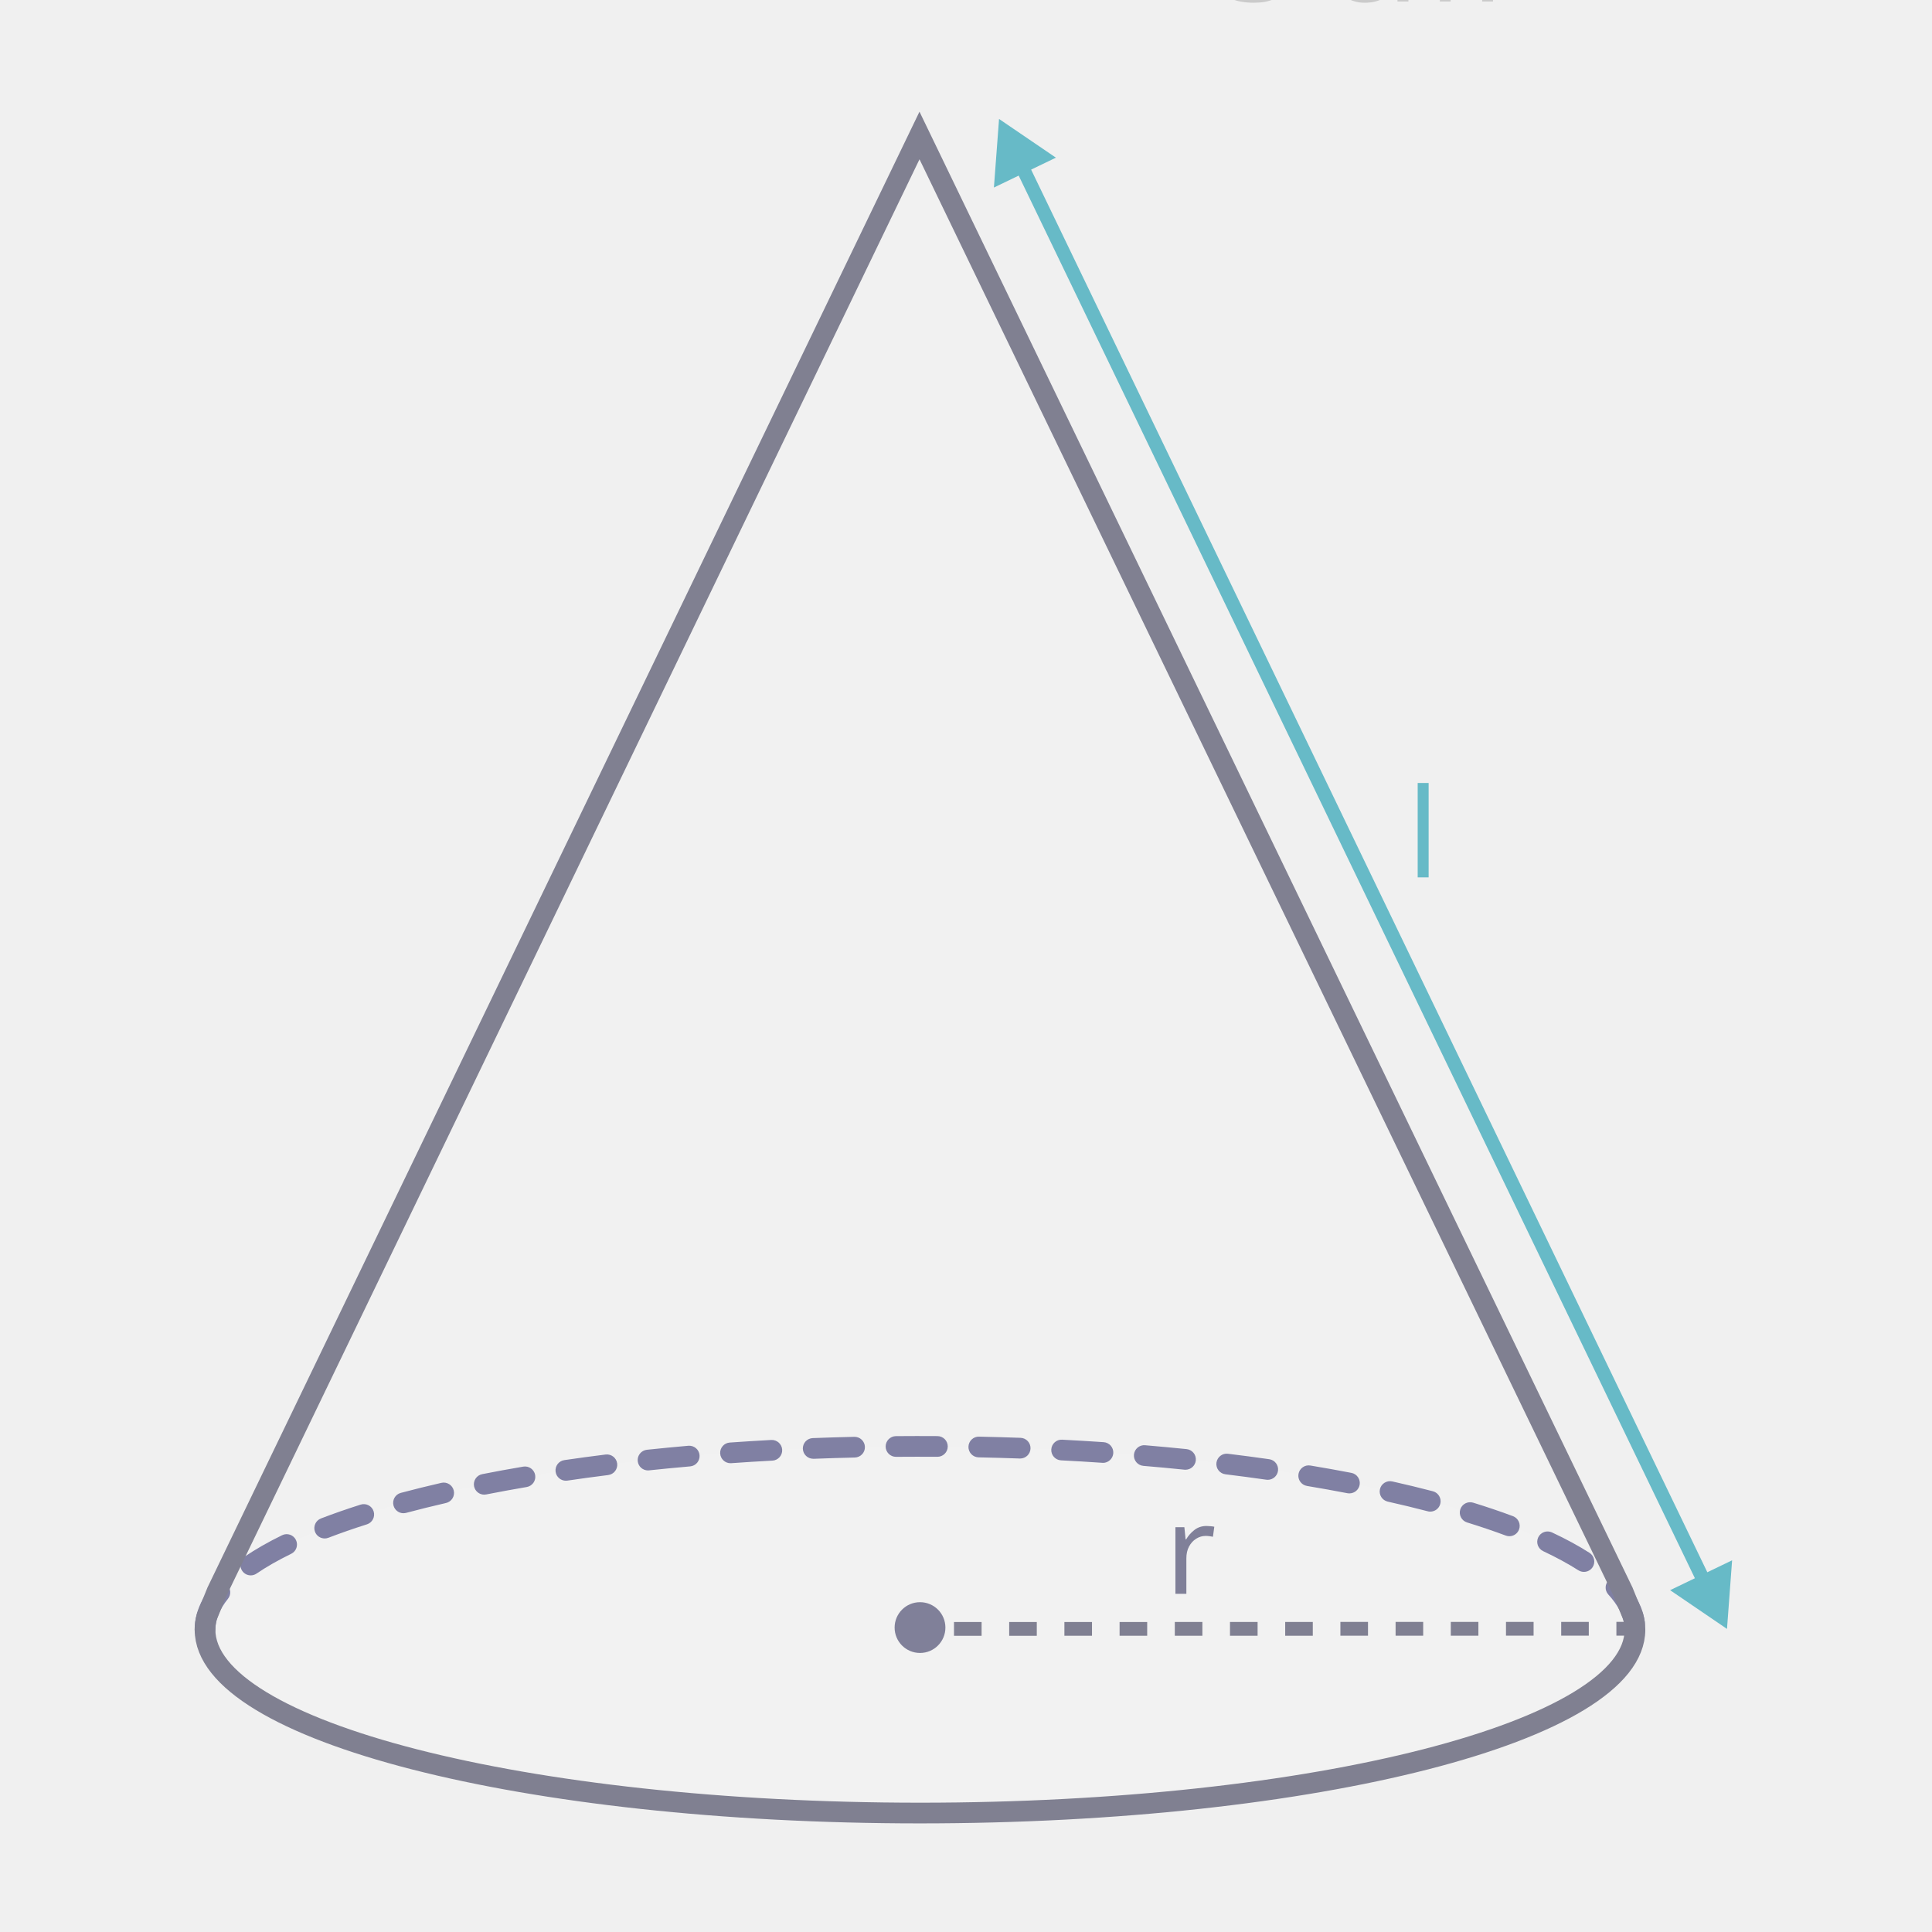
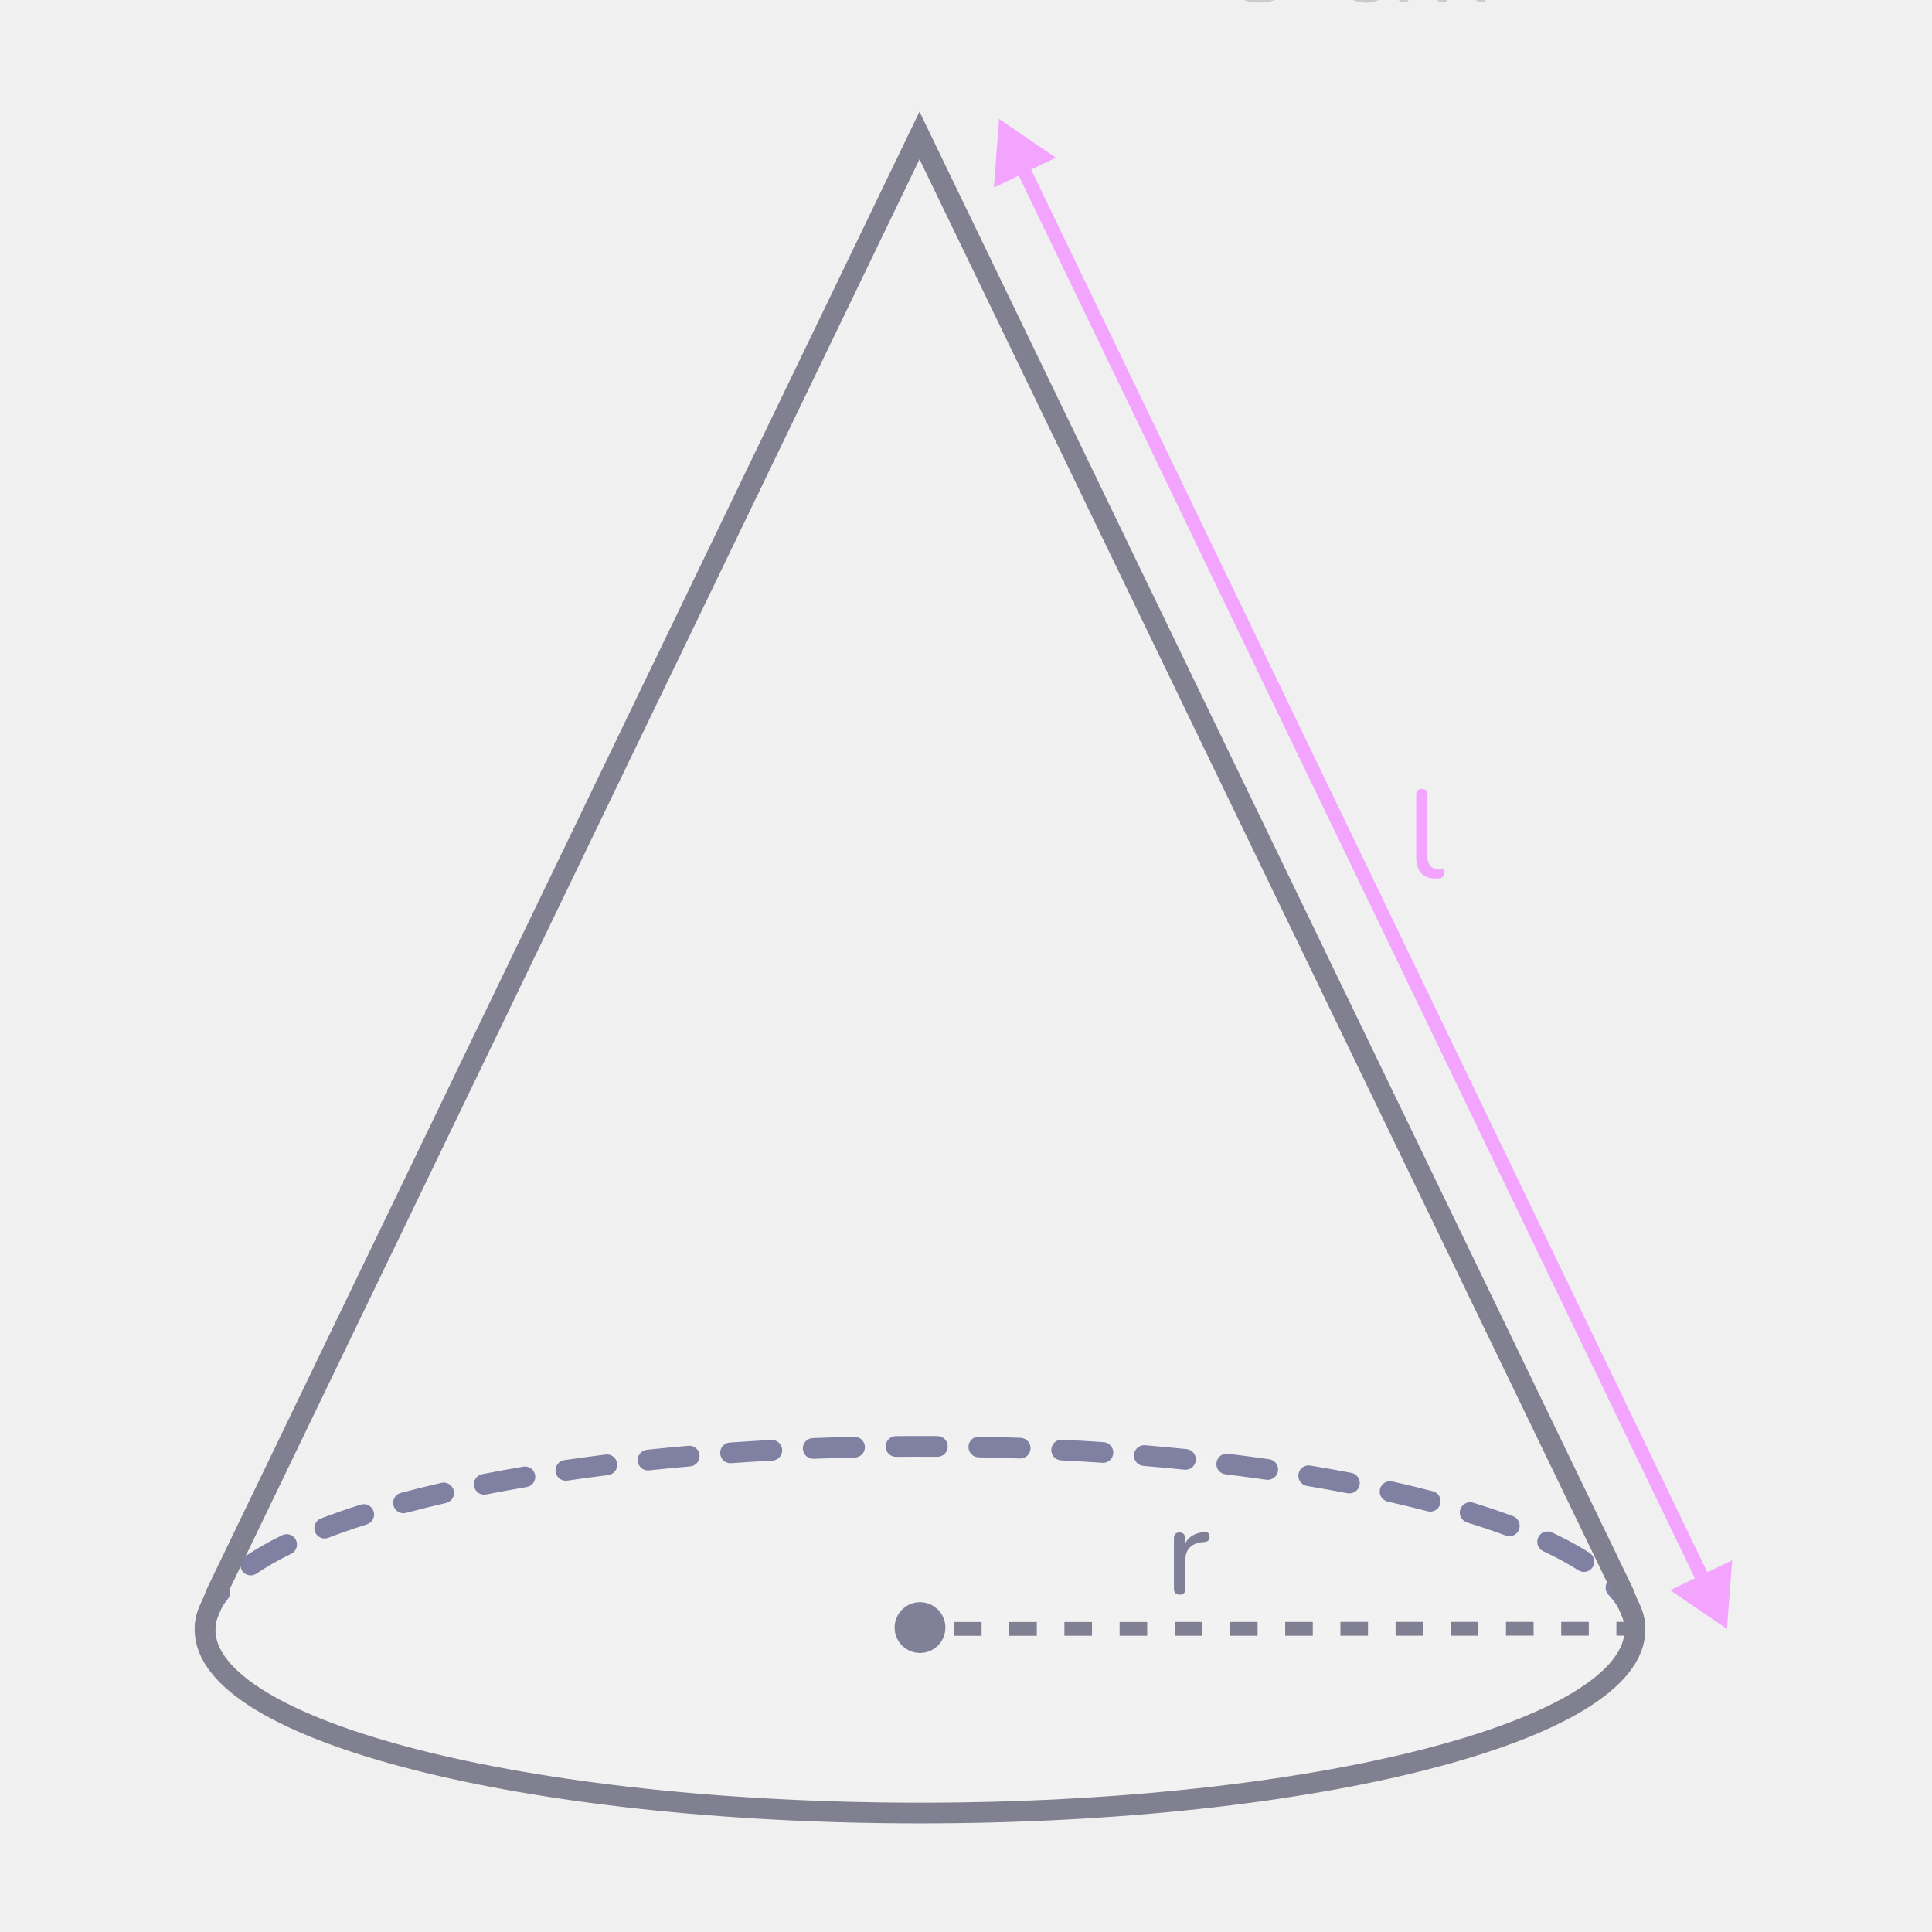
<svg xmlns="http://www.w3.org/2000/svg" id="ref" width="560" height="560" viewBox="0 0 560 560">
  <defs>
    <style>
-       .cls-1, .cls-2 {
+       .cls-1 {
        fill: #808099;
      }

-       .cls-3 {
+       .cls-2 {
        fill: #8080a3;
      }

-       .cls-4 {
-         letter-spacing: -.03em;
-       }
- 
-       .cls-4, .cls-5 {
-         fill: #67bac7;
-       }
- 
-       .cls-4, .cls-2, .cls-6 {
-         font-family: Nunito, sans-serif;
-         font-size: 36px;
-       }
- 
-       .cls-7 {
+       .cls-3 {
        opacity: .2;
      }

-       .cls-8 {
+       .cls-4 {
        fill: #fff;
        opacity: .1;
      }

-       .cls-2 {
-         letter-spacing: -.02em;
+       .cls-5 {
+         fill: #333;
      }

-       .cls-9 {
-         fill: #cffffe;
-       }
- 
-       .cls-10 {
-         stroke: #67bac7;
-         stroke-width: 4px;
-       }
- 
-       .cls-10, .cls-11 {
-         stroke-miterlimit: 10;
-       }
- 
-       .cls-10, .cls-11, .cls-12 {
-         fill: none;
-       }
- 
-       .cls-13 {
+       .cls-6 {
        opacity: .4;
      }

-       .cls-14 {
+       .cls-7 {
        fill: #808092;
      }

-       .cls-11 {
+       .cls-8 {
        stroke: #808091;
        stroke-linecap: round;
        stroke-width: 6px;
      }

-       .cls-6 {
-         fill: #333;
+       .cls-8, .cls-9, .cls-10 {
+         fill: none;
      }

-       .cls-15 {
+       .cls-8, .cls-10 {
+         stroke-miterlimit: 10;
+       }
+ 
+       .cls-11 {
        clip-path: url(#clippath);
+       }
+ 
+       .cls-10 {
+         stroke: #f2a4ff;
+         stroke-width: 4px;
+       }
+ 
+       .cls-12 {
+         fill: #f2a4ff;
      }
    </style>
    <clipPath id="clippath">
-       <path class="cls-12" d="M1131.9,464.95c-14.1-25.83-100.62-45.71-205.23-45.71s-191.38,19.93-205.29,45.82l1.5-3.69L926.52,39.27l203.93,422.1,1.45,3.58Z" />
+       <path class="cls-9" d="M1131.9,464.95c-14.1-25.83-100.62-45.71-205.23-45.71s-191.38,19.93-205.29,45.82l1.5-3.69L926.52,39.27l203.93,422.1,1.45,3.58Z" />
    </clipPath>
  </defs>
  <g id="_13" data-name="13">
    <g>
+       <path class="cls-4" d="M473.9,472.38c0,29.35-92.78,53.14-207.24,53.14s-207.23-23.79-207.23-53.14c0-1.28,.18-2.55,.53-3.81l2.92-7.2L266.52,39.27l203.93,422.1,2.92,7.2c.35,1.26,.53,2.53,.53,3.81Z" />
+       <ellipse class="cls-4" cx="266.66" cy="472.38" rx="207.24" ry="53.14" />
+       <path class="cls-2" d="M59.42,475.38c-1.66,0-3-1.34-3-3,0-4.35,1.68-8.63,4.98-12.72,1.04-1.29,2.93-1.49,4.22-.45,1.29,1.04,1.49,2.93,.45,4.22-2.42,3-3.65,6.01-3.65,8.95,0,1.66-1.34,3-3,3Zm414.36-1.81c-1.48,0-2.77-1.1-2.97-2.61-.38-2.89-1.93-5.84-4.62-8.77-1.12-1.22-1.04-3.12,.18-4.24,1.22-1.12,3.12-1.04,4.24,.18,3.54,3.86,5.61,7.92,6.15,12.05,.21,1.64-.94,3.15-2.59,3.36-.13,.02-.26,.03-.39,.03Zm-401.1-16.94c-.96,0-1.9-.46-2.48-1.31-.93-1.37-.58-3.24,.79-4.17,3.09-2.1,6.72-4.17,10.78-6.16,1.49-.73,3.29-.11,4.01,1.38,.73,1.49,.11,3.29-1.38,4.01-3.81,1.86-7.19,3.79-10.04,5.73-.52,.35-1.1,.52-1.68,.52Zm386.43-1.01c-.55,0-1.11-.15-1.62-.47-2.94-1.88-6.37-3.74-10.19-5.54-1.5-.7-2.15-2.49-1.44-3.99,.71-1.5,2.49-2.14,3.99-1.44,4.06,1.9,7.72,3.89,10.88,5.92,1.39,.89,1.8,2.75,.91,4.14-.57,.89-1.54,1.38-2.53,1.38Zm-365-9.69c-1.21,0-2.34-.73-2.8-1.92-.59-1.55,.18-3.28,1.72-3.88,3.57-1.37,7.44-2.72,11.5-4.01,1.58-.5,3.27,.37,3.77,1.95,.5,1.58-.37,3.27-1.95,3.77-3.95,1.25-7.7,2.56-11.16,3.89-.35,.14-.72,.2-1.08,.2Zm343.39-.65c-.35,0-.7-.06-1.05-.19-3.49-1.3-7.26-2.58-11.21-3.8-1.58-.49-2.47-2.17-1.98-3.75,.49-1.58,2.17-2.47,3.75-1.98,4.05,1.25,7.93,2.56,11.53,3.91,1.55,.58,2.34,2.31,1.76,3.86-.45,1.21-1.59,1.95-2.81,1.95Zm-320.54-6.66c-1.33,0-2.54-.88-2.9-2.23-.43-1.6,.52-3.25,2.12-3.67,3.75-1,7.71-1.98,11.76-2.91,1.61-.37,3.22,.64,3.59,2.25,.37,1.62-.64,3.22-2.25,3.59-3.98,.91-7.87,1.88-11.55,2.86-.26,.07-.52,.1-.78,.1Zm297.62-.47c-.25,0-.51-.03-.76-.1-3.69-.96-7.58-1.91-11.57-2.8-1.62-.36-2.63-1.97-2.27-3.58,.36-1.62,1.97-2.63,3.58-2.27,4.06,.91,8.02,1.87,11.77,2.85,1.6,.42,2.56,2.06,2.14,3.66-.35,1.35-1.57,2.24-2.9,2.24Zm-274.23-4.92c-1.4,0-2.66-.99-2.94-2.42-.32-1.62,.74-3.2,2.36-3.52,3.84-.76,7.84-1.49,11.89-2.18,1.63-.28,3.18,.82,3.46,2.45s-.82,3.18-2.45,3.46c-4,.68-7.95,1.41-11.73,2.15-.2,.04-.39,.06-.58,.06Zm250.8-.35c-.19,0-.38-.02-.57-.06-3.79-.73-7.74-1.44-11.74-2.11-1.63-.27-2.74-1.82-2.47-3.45,.27-1.63,1.82-2.75,3.45-2.47,4.05,.67,8.05,1.39,11.89,2.13,1.63,.31,2.69,1.89,2.38,3.51-.28,1.43-1.53,2.43-2.94,2.43Zm-227.14-3.69c-1.46,0-2.75-1.07-2.96-2.57-.24-1.64,.89-3.16,2.53-3.4,3.9-.57,7.92-1.12,11.96-1.62,1.65-.2,3.14,.96,3.35,2.6,.21,1.64-.96,3.14-2.6,3.35-4,.5-7.98,1.04-11.83,1.61-.15,.02-.29,.03-.44,.03Zm203.46-.26c-.14,0-.28,0-.43-.03-3.86-.55-7.85-1.08-11.84-1.57-1.64-.2-2.82-1.7-2.61-3.34s1.7-2.82,3.34-2.61c4.04,.49,8.06,1.02,11.96,1.58,1.64,.23,2.78,1.75,2.54,3.39-.21,1.5-1.5,2.58-2.97,2.58Zm-179.64-2.72c-1.52,0-2.82-1.14-2.98-2.69-.17-1.65,1.02-3.12,2.67-3.3,3.92-.41,7.96-.8,12-1.16,1.65-.14,3.11,1.08,3.25,2.73,.14,1.65-1.08,3.11-2.73,3.25-4.01,.35-8.01,.74-11.9,1.15-.11,.01-.21,.02-.32,.02Zm155.8-.19c-.1,0-.21,0-.31-.02-3.9-.4-7.91-.78-11.9-1.11-1.65-.14-2.88-1.59-2.74-3.24,.14-1.65,1.58-2.89,3.24-2.74,4.03,.34,8.07,.72,12.01,1.12,1.65,.17,2.85,1.64,2.68,3.29-.16,1.54-1.46,2.69-2.98,2.69Zm-131.89-1.9c-1.56,0-2.88-1.21-2.99-2.79-.12-1.65,1.13-3.09,2.78-3.2,3.96-.28,8.01-.53,12.03-.75,1.64-.08,3.07,1.18,3.16,2.83,.09,1.65-1.18,3.07-2.83,3.16-3.99,.21-8,.46-11.93,.74-.07,0-.14,0-.21,0Zm107.96-.12c-.07,0-.14,0-.21,0-3.93-.27-7.94-.51-11.93-.71-1.65-.08-2.93-1.5-2.84-3.15,.09-1.66,1.51-2.94,3.15-2.84,4.02,.21,8.07,.45,12.03,.72,1.65,.11,2.9,1.54,2.79,3.2-.11,1.58-1.43,2.8-2.99,2.8Zm-83.99-1.17c-1.6,0-2.93-1.27-3-2.88-.06-1.66,1.23-3.05,2.88-3.11,3.96-.15,8.01-.28,12.04-.37,1.63-.04,3.03,1.27,3.07,2.93,.04,1.66-1.27,3.03-2.93,3.07-4,.09-8.02,.22-11.95,.37-.04,0-.08,0-.12,0Zm60.01-.07s-.07,0-.11,0c-3.97-.14-8-.26-11.96-.34-1.66-.03-2.97-1.41-2.94-3.06s1.41-2.99,3.06-2.94c3.99,.08,8.04,.2,12.04,.34,1.66,.06,2.95,1.45,2.89,3.11-.06,1.62-1.39,2.89-3,2.89Zm-36.01-.49c-1.64,0-2.99-1.33-3-2.97-.01-1.66,1.32-3.01,2.97-3.03,4-.03,8.04-.04,12.05-.01,1.66,.01,2.99,1.36,2.98,3.02-.01,1.65-1.35,2.98-3,2.98h-.02c-3.97-.02-7.99-.02-11.96,.01h-.03Z" />
+       <path class="cls-12" d="M415.99,254.64c-1.8,0-3.17-.53-4.1-1.6s-1.4-2.61-1.4-4.63v-18.07c0-.55,.14-.97,.43-1.24s.68-.41,1.19-.41,.94,.14,1.22,.41c.29,.28,.43,.69,.43,1.24v17.82c0,1.25,.26,2.18,.77,2.79,.52,.61,1.25,.92,2.21,.92,.22,0,.41,0,.58-.02s.34-.03,.5-.05c.26-.02,.46,.05,.58,.22,.12,.17,.18,.5,.18,1.01,0,.46-.1,.81-.31,1.06s-.53,.41-.99,.49c-.22,.02-.43,.04-.65,.05-.22,.01-.43,.02-.65,.02Z" />
+       <path class="cls-1" d="M341.96,462.22c-.55,0-.97-.14-1.26-.43s-.43-.71-.43-1.26v-14.69c0-.55,.14-.97,.43-1.24,.29-.28,.68-.41,1.19-.41s.89,.14,1.17,.41c.28,.28,.41,.69,.41,1.24v2.77h-.36c.38-1.44,1.1-2.53,2.16-3.28,1.06-.74,2.39-1.16,4-1.26,.38-.02,.7,.07,.94,.27,.24,.2,.37,.55,.4,1.03,.02,.46-.08,.82-.32,1.1-.24,.28-.61,.44-1.12,.49l-.65,.04c-1.58,.17-2.8,.68-3.65,1.55-.85,.86-1.28,2.05-1.28,3.56v8.42c0,.55-.14,.97-.41,1.26-.28,.29-.68,.43-1.21,.43Z" />
+       <path class="cls-7" d="M276.52,474.15v-4s8,0,8,0v4s-8,0-8,0Zm16,0v-4s8,0,8,0v4s-8,0-8,0Zm16-.01v-4s8,0,8,0v4s-8,0-8,0Zm16,0v-4s8,0,8,0v4s-8,0-8,0Zm16-.01v-4s8,0,8,0v4s-8,0-8,0Zm16,0v-4s8,0,8,0v4s-8,0-8,0Zm16,0v-4s8,0,8,0v4s-8,0-8,0Zm16-.01v-4s8,0,8,0v4s-8,0-8,0Zm16,0v-4s8,0,8,0v4s-8,0-8,0Zm16,0v-4s8,0,8,0v4s-8,0-8,0Zm16-.01v-4s8,0,8,0v4s-8,0-8,0Zm16,0v-4s8,0,8,0v4s-8,0-8,0Zm16-.01v-4s5.38,0,5.38,0v4s-5.38,0-5.38,0Z" />
      <path class="cls-8" d="M473.9,472.38c0,29.35-92.78,53.14-207.24,53.14s-207.23-23.79-207.23-53.14c0-1.28,.18-2.55,.53-3.81l2.92-7.2L266.52,39.27l203.93,422.1,2.92,7.2c.35,1.26,.53,2.53,.53,3.81Z" />
-       <ellipse class="cls-8" cx="266.66" cy="472.38" rx="207.24" ry="53.14" />
-       <path class="cls-3" d="M59.42,475.38c-1.66,0-3-1.34-3-3,0-4.35,1.68-8.63,4.98-12.72,1.04-1.29,2.93-1.49,4.22-.45,1.29,1.04,1.49,2.93,.45,4.22-2.42,3-3.65,6.01-3.65,8.95,0,1.66-1.34,3-3,3Zm414.36-1.81c-1.48,0-2.77-1.1-2.97-2.61-.38-2.89-1.93-5.84-4.62-8.77-1.12-1.22-1.04-3.12,.18-4.24,1.22-1.12,3.12-1.04,4.24,.18,3.54,3.86,5.61,7.92,6.15,12.05,.21,1.64-.94,3.15-2.59,3.36-.13,.02-.26,.03-.39,.03Zm-401.1-16.94c-.96,0-1.9-.46-2.48-1.31-.93-1.37-.58-3.24,.79-4.17,3.09-2.1,6.72-4.17,10.78-6.16,1.49-.73,3.29-.11,4.01,1.38,.73,1.49,.11,3.29-1.38,4.01-3.81,1.86-7.19,3.79-10.04,5.73-.52,.35-1.1,.52-1.68,.52Zm386.43-1.01c-.55,0-1.11-.15-1.62-.47-2.94-1.88-6.37-3.74-10.19-5.54-1.5-.7-2.15-2.49-1.44-3.99,.71-1.5,2.49-2.14,3.99-1.44,4.06,1.9,7.72,3.89,10.88,5.92,1.39,.89,1.8,2.75,.91,4.14-.57,.89-1.54,1.38-2.53,1.38Zm-365-9.69c-1.21,0-2.34-.73-2.8-1.92-.59-1.55,.18-3.28,1.72-3.88,3.57-1.37,7.44-2.72,11.5-4.01,1.58-.5,3.27,.37,3.77,1.95,.5,1.58-.37,3.27-1.95,3.77-3.95,1.25-7.7,2.56-11.16,3.89-.35,.14-.72,.2-1.08,.2Zm343.39-.65c-.35,0-.7-.06-1.05-.19-3.49-1.3-7.26-2.58-11.21-3.8-1.58-.49-2.47-2.17-1.98-3.75,.49-1.58,2.17-2.47,3.75-1.98,4.05,1.25,7.93,2.56,11.53,3.91,1.55,.58,2.34,2.31,1.76,3.86-.45,1.21-1.59,1.95-2.81,1.95Zm-320.54-6.66c-1.33,0-2.54-.88-2.9-2.23-.43-1.6,.52-3.25,2.12-3.67,3.75-1,7.71-1.98,11.76-2.91,1.61-.37,3.22,.64,3.59,2.25,.37,1.62-.64,3.22-2.25,3.59-3.98,.91-7.87,1.88-11.55,2.86-.26,.07-.52,.1-.78,.1Zm297.62-.47c-.25,0-.51-.03-.76-.1-3.69-.96-7.58-1.91-11.57-2.8-1.62-.36-2.63-1.97-2.27-3.58,.36-1.62,1.97-2.63,3.58-2.27,4.06,.91,8.02,1.87,11.77,2.85,1.6,.42,2.56,2.06,2.14,3.66-.35,1.35-1.57,2.24-2.9,2.24Zm-274.23-4.92c-1.4,0-2.66-.99-2.94-2.42-.32-1.62,.74-3.2,2.36-3.52,3.84-.76,7.84-1.49,11.89-2.18,1.63-.28,3.18,.82,3.46,2.45s-.82,3.18-2.45,3.46c-4,.68-7.95,1.41-11.73,2.15-.2,.04-.39,.06-.58,.06Zm250.8-.35c-.19,0-.38-.02-.57-.06-3.79-.73-7.74-1.44-11.74-2.11-1.63-.27-2.74-1.82-2.47-3.45,.27-1.63,1.82-2.75,3.45-2.47,4.05,.67,8.05,1.39,11.89,2.13,1.63,.31,2.69,1.89,2.38,3.51-.28,1.43-1.53,2.43-2.94,2.43Zm-227.14-3.69c-1.46,0-2.75-1.07-2.96-2.57-.24-1.64,.89-3.16,2.53-3.4,3.9-.57,7.92-1.12,11.96-1.62,1.65-.2,3.14,.96,3.35,2.6,.21,1.64-.96,3.14-2.6,3.35-4,.5-7.98,1.04-11.83,1.61-.15,.02-.29,.03-.44,.03Zm203.46-.26c-.14,0-.28,0-.43-.03-3.86-.55-7.85-1.08-11.84-1.57-1.64-.2-2.82-1.7-2.61-3.34s1.7-2.82,3.34-2.61c4.04,.49,8.06,1.02,11.96,1.58,1.64,.23,2.78,1.75,2.54,3.39-.21,1.5-1.5,2.58-2.97,2.58Zm-179.64-2.72c-1.52,0-2.82-1.14-2.98-2.69-.17-1.65,1.02-3.12,2.67-3.3,3.92-.41,7.96-.8,12-1.16,1.65-.14,3.11,1.08,3.25,2.73,.14,1.65-1.08,3.11-2.73,3.25-4.01,.35-8.01,.74-11.9,1.15-.11,.01-.21,.02-.32,.02Zm155.8-.19c-.1,0-.21,0-.31-.02-3.9-.4-7.91-.78-11.9-1.11-1.65-.14-2.88-1.59-2.74-3.24,.14-1.65,1.58-2.89,3.24-2.74,4.03,.34,8.07,.72,12.01,1.12,1.65,.17,2.85,1.64,2.68,3.29-.16,1.54-1.46,2.69-2.98,2.69Zm-131.89-1.9c-1.56,0-2.88-1.21-2.99-2.79-.12-1.65,1.13-3.09,2.78-3.2,3.96-.28,8.01-.53,12.03-.75,1.64-.08,3.07,1.18,3.16,2.83,.09,1.65-1.18,3.07-2.83,3.16-3.99,.21-8,.46-11.93,.74-.07,0-.14,0-.21,0Zm107.96-.12c-.07,0-.14,0-.21,0-3.93-.27-7.94-.51-11.93-.71-1.65-.08-2.93-1.5-2.84-3.15,.09-1.66,1.51-2.94,3.15-2.84,4.02,.21,8.07,.45,12.03,.72,1.65,.11,2.9,1.54,2.79,3.2-.11,1.58-1.43,2.8-2.99,2.8Zm-83.99-1.17c-1.6,0-2.93-1.27-3-2.88-.06-1.66,1.23-3.05,2.88-3.11,3.96-.15,8.01-.28,12.04-.37,1.63-.04,3.03,1.27,3.07,2.93,.04,1.66-1.27,3.03-2.93,3.07-4,.09-8.02,.22-11.95,.37-.04,0-.08,0-.12,0Zm60.01-.07s-.07,0-.11,0c-3.97-.14-8-.26-11.96-.34-1.66-.03-2.97-1.41-2.94-3.06s1.41-2.99,3.06-2.94c3.99,.08,8.04,.2,12.04,.34,1.66,.06,2.95,1.45,2.89,3.11-.06,1.62-1.39,2.89-3,2.89Zm-36.01-.49c-1.64,0-2.99-1.33-3-2.97-.01-1.66,1.32-3.01,2.97-3.03,4-.03,8.04-.04,12.05-.01,1.66,.01,2.99,1.36,2.98,3.02-.01,1.65-1.35,2.98-3,2.98h-.02c-3.97-.02-7.99-.02-11.96,.01h-.03Z" />
-       <text class="cls-4" transform="translate(407.86 254.31)">
-         <tspan x="0" y="0">l</tspan>
-       </text>
-       <text class="cls-2" transform="translate(337.64 461.97)">
-         <tspan x="0" y="0">r</tspan>
-       </text>
-       <path class="cls-14" d="M276.52,474.15v-4s8,0,8,0v4s-8,0-8,0Zm16,0v-4s8,0,8,0v4s-8,0-8,0Zm16-.01v-4s8,0,8,0v4s-8,0-8,0Zm16,0v-4s8,0,8,0v4s-8,0-8,0Zm16-.01v-4s8,0,8,0v4s-8,0-8,0Zm16,0v-4s8,0,8,0v4s-8,0-8,0Zm16,0v-4s8,0,8,0v4s-8,0-8,0Zm16-.01v-4s8,0,8,0v4s-8,0-8,0Zm16,0v-4s8,0,8,0v4s-8,0-8,0Zm16,0v-4s8,0,8,0v4s-8,0-8,0Zm16-.01v-4s8,0,8,0v4s-8,0-8,0Zm16,0v-4s8,0,8,0v4s-8,0-8,0Zm16-.01v-4s5.38,0,5.38,0v4s-5.38,0-5.38,0Z" />
-       <path class="cls-11" d="M473.9,472.38c0,29.35-92.78,53.14-207.24,53.14s-207.23-23.79-207.23-53.14c0-1.28,.18-2.55,.53-3.81l2.92-7.2L266.52,39.27l203.93,422.1,2.92,7.2c.35,1.26,.53,2.53,.53,3.81Z" />
    </g>
    <g>
      <line class="cls-10" x1="295.81" y1="47.41" x2="494.34" y2="459.22" />
-       <polygon class="cls-5" points="288.09 54.36 289.58 34.48 306.06 45.7 288.09 54.36" />
-       <polygon class="cls-5" points="484.09 460.92 500.58 472.15 502.06 452.26 484.09 460.92" />
+       <polygon class="cls-12" points="288.09 54.36 289.58 34.48 306.06 45.7 288.09 54.36" />
+       <polygon class="cls-12" points="484.09 460.92 500.58 472.15 502.06 452.26 484.09 460.92" />
    </g>
    <path class="cls-1" d="M259.31,471.76c0-4.06,3.29-7.36,7.36-7.36s7.36,3.29,7.36,7.36-3.29,7.36-7.36,7.36-7.36-3.29-7.36-7.36" />
  </g>
-   <g class="cls-15">
+   <g class="cls-11">
    <g>
-       <polygon class="cls-9" points="516.78 212.72 520.37 206.3 743.96 -17.28 744.99 -15.49 516.78 212.72" />
-       <g class="cls-13">
-         <polygon class="cls-9" points="508.25 310.47 505.42 310.47 776.31 39.59 777.34 41.38 508.25 310.47" />
+       <polygon class="cls-12" points="516.78 212.72 520.37 206.3 743.96 -17.28 744.99 -15.49 516.78 212.72" />
+       <g class="cls-6">
+         <polygon class="cls-12" points="508.25 310.47 505.42 310.47 776.31 39.59 777.34 41.38 508.25 310.47" />
      </g>
-       <g class="cls-13">
-         <polygon class="cls-9" points="485.99 288.21 483.16 288.21 754.05 17.32 755.08 19.12 485.99 288.21" />
+       <g class="cls-6">
+         <polygon class="cls-12" points="485.99 288.21 483.16 288.21 754.05 17.32 755.08 19.12 485.99 288.21" />
      </g>
-       <g class="cls-13">
-         <polygon class="cls-9" points="552.86 355.08 550.03 355.08 820.92 84.2 821.95 85.99 552.86 355.08" />
+       <g class="cls-6">
+         <polygon class="cls-12" points="552.86 355.08 550.03 355.08 820.92 84.2 821.95 85.99 552.86 355.08" />
      </g>
-       <g class="cls-13">
-         <polygon class="cls-9" points="530.6 332.82 527.77 332.82 798.66 61.94 799.69 63.73 530.6 332.82" />
+       <g class="cls-6">
+         <polygon class="cls-12" points="530.6 332.82 527.77 332.82 798.66 61.94 799.69 63.73 530.6 332.82" />
      </g>
    </g>
  </g>
  <g id="_1" data-name="1">
-     <g class="cls-7">
-       <text class="cls-6" transform="translate(354.77 .43)">
-         <tspan x="0" y="0">3 cm</tspan>
-       </text>
+     <g class="cls-3">
+       <g>
+         <path class="cls-5" d="M365.25,.75c-1.39,0-2.79-.19-4.18-.58s-2.6-.96-3.64-1.73c-.34-.24-.56-.52-.68-.83-.12-.31-.15-.61-.09-.88,.06-.28,.2-.51,.41-.7,.21-.19,.48-.31,.79-.34s.65,.05,1.01,.27c1.03,.67,2.06,1.16,3.08,1.46s2.08,.45,3.19,.45c1.17,0,2.17-.17,2.99-.52,.82-.35,1.43-.86,1.85-1.55,.42-.68,.63-1.51,.63-2.47,0-1.44-.47-2.53-1.4-3.26-.94-.73-2.3-1.1-4.1-1.1h-2.52c-.5,0-.89-.13-1.15-.38-.26-.25-.4-.59-.4-1.03,0-.46,.13-.8,.4-1.04,.26-.24,.65-.36,1.15-.36h2.23c1.06,0,1.96-.19,2.7-.56,.74-.37,1.33-.89,1.75-1.57s.63-1.49,.63-2.45c0-1.3-.42-2.29-1.26-2.97-.84-.68-2.05-1.03-3.63-1.03-1.03,0-2,.15-2.92,.45-.91,.3-1.84,.8-2.77,1.49-.31,.22-.62,.32-.94,.31-.31-.01-.57-.11-.77-.31-.21-.19-.34-.43-.41-.7-.07-.28-.06-.57,.04-.88,.09-.31,.31-.59,.65-.83,.98-.77,2.12-1.36,3.4-1.78,1.28-.42,2.61-.63,3.98-.63,1.66,0,3.08,.26,4.27,.79,1.19,.53,2.09,1.28,2.72,2.25s.94,2.14,.94,3.51c0,1.03-.19,1.97-.58,2.83-.38,.85-.93,1.57-1.64,2.16s-1.57,1-2.57,1.24v-.4c1.75,.31,3.12,1.04,4.09,2.18,.97,1.14,1.46,2.56,1.46,4.27,0,1.46-.35,2.74-1.06,3.83s-1.71,1.93-3.01,2.5-2.83,.86-4.61,.86Z" />
+         <path class="cls-5" d="M395.99,.75c-1.78,0-3.31-.38-4.61-1.13-1.3-.76-2.29-1.82-2.99-3.2-.7-1.38-1.04-3.01-1.04-4.88,0-1.39,.2-2.64,.59-3.74,.4-1.1,.96-2.04,1.71-2.83s1.65-1.37,2.72-1.78c1.07-.41,2.27-.61,3.62-.61,.84,0,1.73,.13,2.66,.4,.94,.26,1.8,.7,2.59,1.3,.26,.19,.43,.41,.5,.67,.07,.25,.08,.51,.02,.77-.06,.26-.18,.49-.36,.67-.18,.18-.41,.28-.68,.31-.28,.02-.57-.06-.88-.25-.58-.43-1.18-.74-1.82-.94-.64-.19-1.24-.29-1.82-.29-.89,0-1.67,.14-2.36,.43s-1.26,.7-1.73,1.24c-.47,.54-.82,1.2-1.06,1.98-.24,.78-.36,1.69-.36,2.72,0,2.04,.48,3.64,1.44,4.81,.96,1.16,2.32,1.75,4.07,1.75,.58,0,1.18-.09,1.8-.27s1.24-.49,1.84-.92c.31-.19,.6-.27,.86-.23,.26,.04,.49,.14,.67,.32,.18,.18,.29,.4,.34,.65,.05,.25,.03,.51-.05,.77-.08,.26-.26,.48-.52,.65-.77,.58-1.61,1-2.52,1.26-.91,.26-1.79,.4-2.63,.4Z" />
+         <path class="cls-5" d="M406.83,.68c-.5,0-.9-.14-1.19-.43-.29-.29-.43-.71-.43-1.26V-15.7c0-.55,.14-.97,.43-1.24,.29-.28,.68-.41,1.19-.41s.89,.14,1.17,.41c.28,.28,.41,.69,.41,1.24v3.06l-.4-.65c.46-1.32,1.19-2.34,2.21-3.06,1.02-.72,2.24-1.08,3.65-1.08,1.49,0,2.69,.35,3.6,1.06s1.52,1.78,1.84,3.22h-.5c.43-1.32,1.21-2.36,2.32-3.13,1.12-.77,2.42-1.15,3.91-1.15,1.32,0,2.41,.26,3.26,.77,.85,.52,1.49,1.28,1.93,2.3,.43,1.02,.65,2.32,.65,3.91V-1.01c0,.55-.14,.97-.43,1.26-.29,.29-.68,.43-1.19,.43s-.94-.14-1.22-.43c-.29-.29-.43-.71-.43-1.26V-10.3c0-1.54-.26-2.66-.79-3.38-.53-.72-1.42-1.08-2.66-1.08-1.37,0-2.46,.47-3.26,1.42-.8,.95-1.21,2.25-1.21,3.91V-1.01c0,.55-.14,.97-.41,1.26-.28,.29-.68,.43-1.21,.43s-.94-.14-1.22-.43c-.29-.29-.43-.71-.43-1.26V-10.3c0-1.54-.26-2.66-.79-3.38s-1.42-1.08-2.66-1.08c-1.37,0-2.45,.47-3.26,1.42-.8,.95-1.21,2.25-1.21,3.91V-1.01c0,1.13-.55,1.69-1.66,1.69Z" />
+       </g>
    </g>
  </g>
</svg>
